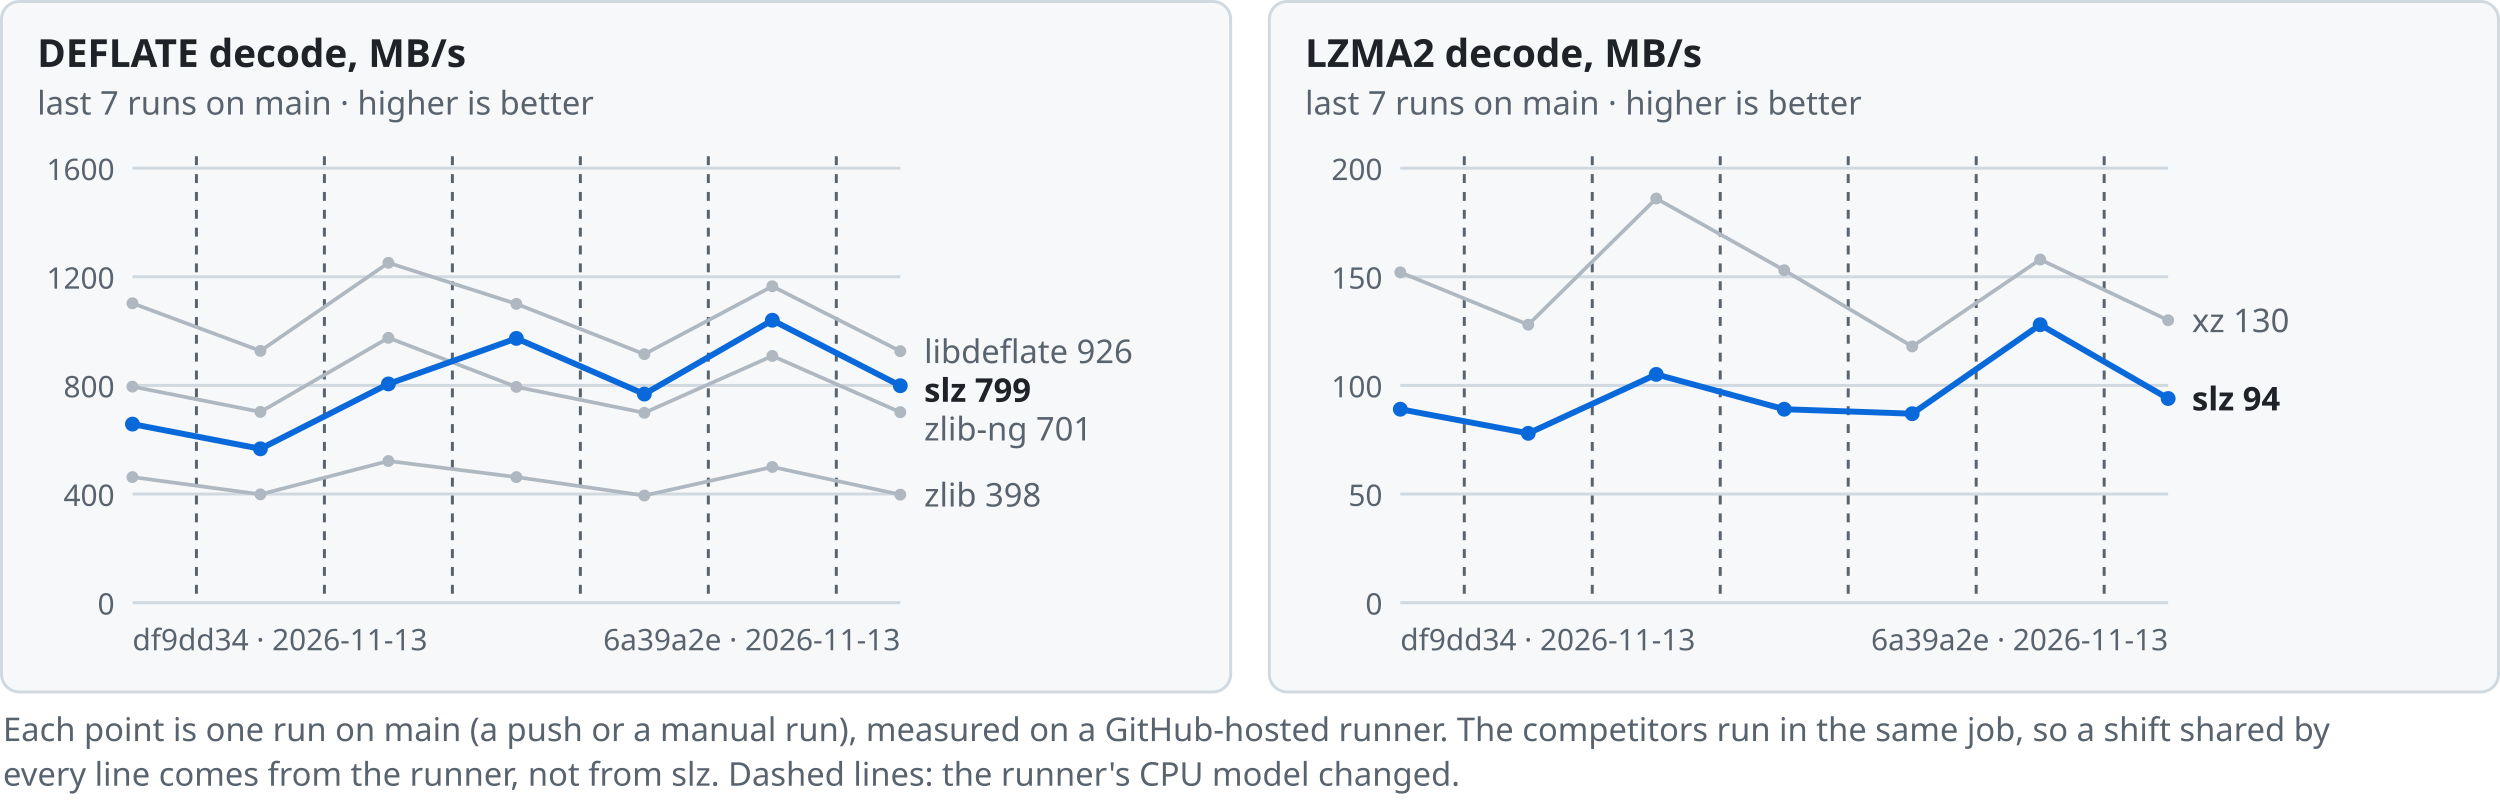
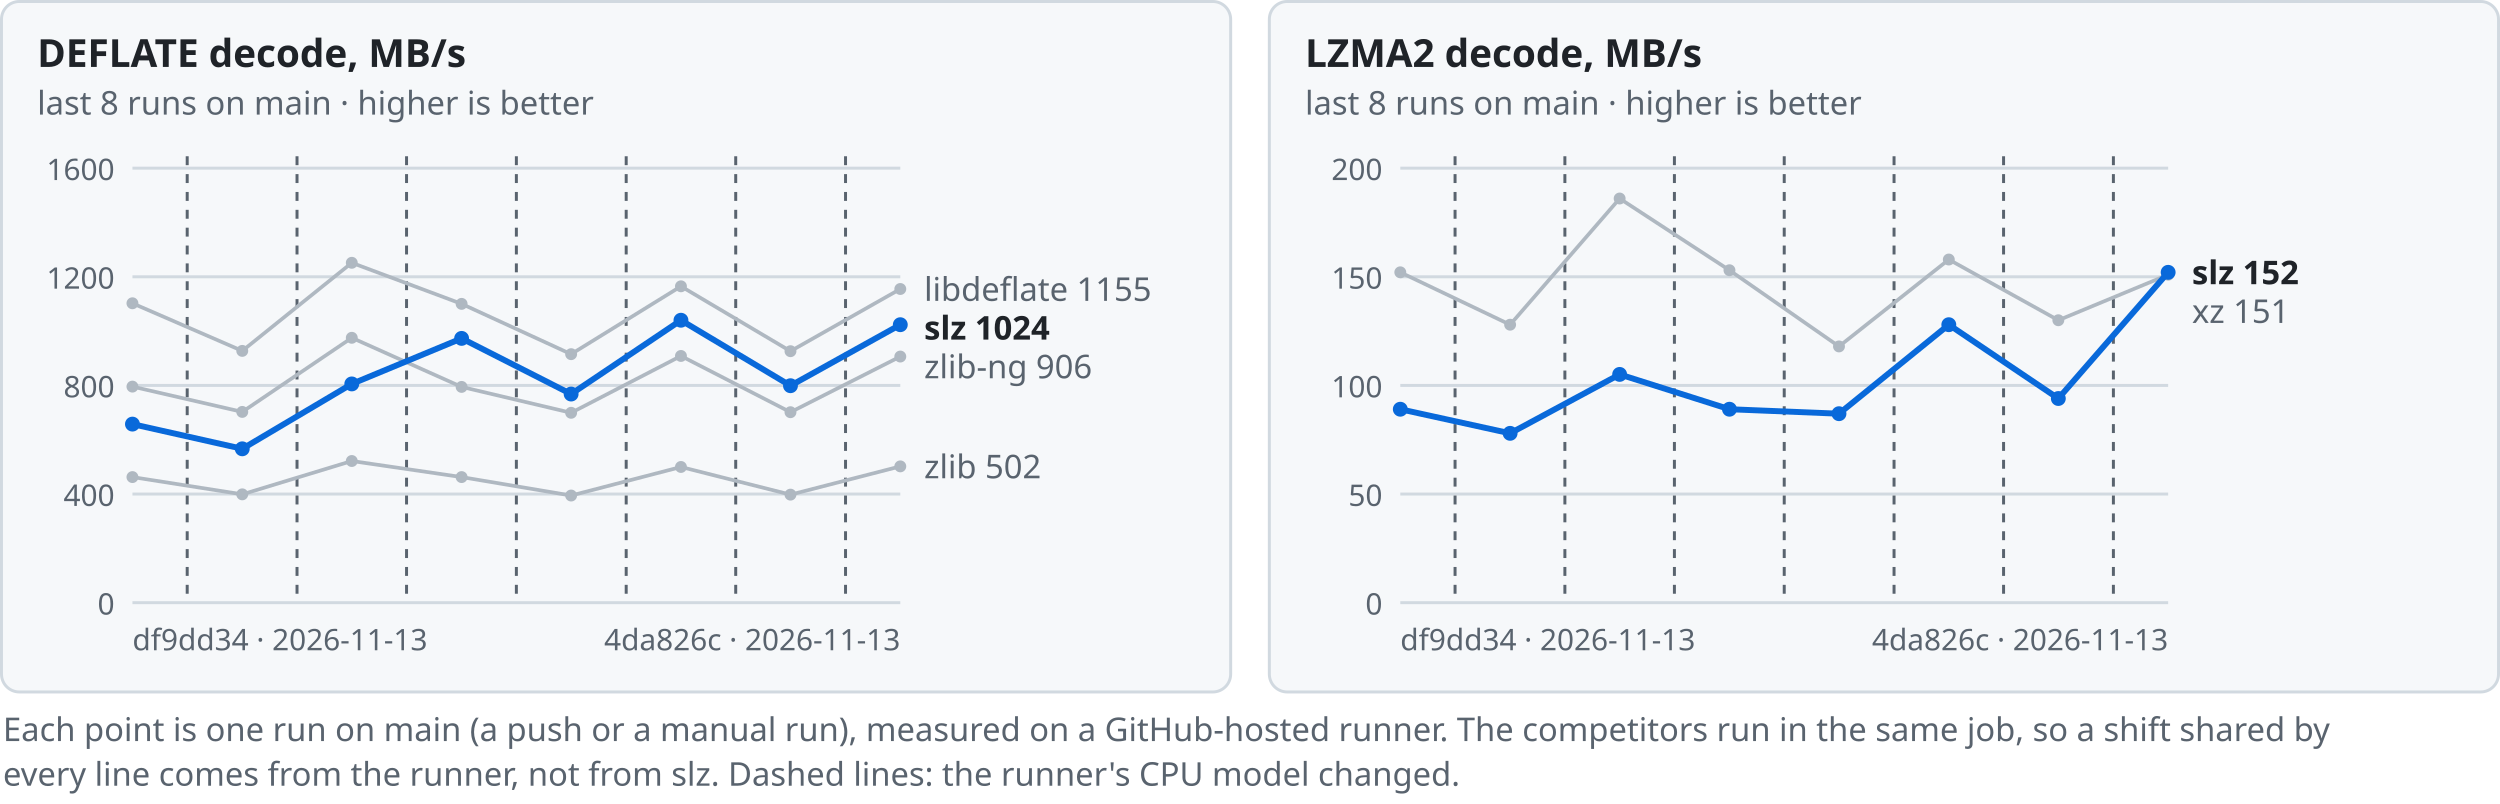
<svg xmlns="http://www.w3.org/2000/svg" width="840" height="270" viewBox="0 0 840 270" role="img" aria-labelledby="title desc">
  <style>text{font-family:-apple-system,BlinkMacSystemFont,'Segoe UI','Noto Sans',Helvetica,Arial,sans-serif;font-variant-numeric:tabular-nums}</style>
  <rect x="0.5" y="0.5" width="413.0" height="232.0" fill="#f6f8fa" rx="6" stroke="#d1d9e0" />
  <text x="12.5" y="22.5" font-size="13" fill="#1f2328" font-weight="600">DEFLATE decode, MB/s</text>
-   <text x="12.5" y="38.5" font-size="11" fill="#59636e">last 7 runs on main · higher is better</text>
+   <text x="12.5" y="38.5" font-size="11" fill="#59636e">last 8 runs on main · higher is better</text>
  <line x1="44.5" y1="202.5" x2="302.5" y2="202.5" stroke="#d1d9e0" stroke-width="1" />
  <text x="38.5" y="206.5" font-size="10" fill="#59636e" text-anchor="end">0</text>
  <line x1="44.5" y1="166.0" x2="302.5" y2="166.0" stroke="#d1d9e0" stroke-width="1" />
  <text x="38.5" y="170.0" font-size="10" fill="#59636e" text-anchor="end">400</text>
  <line x1="44.5" y1="129.5" x2="302.5" y2="129.5" stroke="#d1d9e0" stroke-width="1" />
  <text x="38.5" y="133.5" font-size="10" fill="#59636e" text-anchor="end">800</text>
  <line x1="44.5" y1="93.0" x2="302.5" y2="93.0" stroke="#d1d9e0" stroke-width="1" />
  <text x="38.5" y="97.0" font-size="10" fill="#59636e" text-anchor="end">1200</text>
  <line x1="44.5" y1="56.5" x2="302.5" y2="56.5" stroke="#d1d9e0" stroke-width="1" />
  <text x="38.5" y="60.5" font-size="10" fill="#59636e" text-anchor="end">1600</text>
-   <line x1="66.0" y1="52.5" x2="66.0" y2="202.5" stroke="#59636e" stroke-width="1" stroke-dasharray="3 3" />
-   <line x1="109.0" y1="52.5" x2="109.0" y2="202.5" stroke="#59636e" stroke-width="1" stroke-dasharray="3 3" />
-   <line x1="152.0" y1="52.5" x2="152.0" y2="202.5" stroke="#59636e" stroke-width="1" stroke-dasharray="3 3" />
-   <line x1="195.0" y1="52.5" x2="195.0" y2="202.5" stroke="#59636e" stroke-width="1" stroke-dasharray="3 3" />
-   <line x1="238.0" y1="52.5" x2="238.0" y2="202.5" stroke="#59636e" stroke-width="1" stroke-dasharray="3 3" />
-   <line x1="281.0" y1="52.5" x2="281.0" y2="202.5" stroke="#59636e" stroke-width="1" stroke-dasharray="3 3" />
-   <polyline points="44.5,101.9 87.5,117.9 130.5,88.3 173.5,102.1 216.5,119.0 259.5,96.2 302.5,118.0" fill="none" stroke="#afb8c1" stroke-width="1.25" stroke-linejoin="round" stroke-linecap="round" />
+   <line x1="62.9" y1="52.5" x2="62.9" y2="202.5" stroke="#59636e" stroke-width="1" stroke-dasharray="3 3" />
+   <line x1="99.8" y1="52.5" x2="99.8" y2="202.5" stroke="#59636e" stroke-width="1" stroke-dasharray="3 3" />
+   <line x1="136.6" y1="52.5" x2="136.6" y2="202.5" stroke="#59636e" stroke-width="1" stroke-dasharray="3 3" />
+   <line x1="173.5" y1="52.5" x2="173.5" y2="202.5" stroke="#59636e" stroke-width="1" stroke-dasharray="3 3" />
+   <line x1="210.4" y1="52.5" x2="210.4" y2="202.5" stroke="#59636e" stroke-width="1" stroke-dasharray="3 3" />
+   <line x1="247.2" y1="52.5" x2="247.2" y2="202.5" stroke="#59636e" stroke-width="1" stroke-dasharray="3 3" />
+   <line x1="284.1" y1="52.5" x2="284.1" y2="202.5" stroke="#59636e" stroke-width="1" stroke-dasharray="3 3" />
+   <polyline points="44.5,101.9 81.4,117.9 118.2,88.3 155.1,102.1 191.9,119.0 228.8,96.2 265.6,118.0 302.5,97.1" fill="none" stroke="#afb8c1" stroke-width="1.25" stroke-linejoin="round" stroke-linecap="round" />
  <circle cx="44.5" cy="101.9" r="2" fill="#afb8c1" />
-   <circle cx="87.5" cy="117.9" r="2" fill="#afb8c1" />
-   <circle cx="130.5" cy="88.3" r="2" fill="#afb8c1" />
-   <circle cx="173.5" cy="102.1" r="2" fill="#afb8c1" />
-   <circle cx="216.5" cy="119.0" r="2" fill="#afb8c1" />
-   <circle cx="259.5" cy="96.2" r="2" fill="#afb8c1" />
-   <circle cx="302.5" cy="118.0" r="2" fill="#afb8c1" />
-   <polyline points="44.5,129.9 87.5,138.4 130.5,113.5 173.5,130.0 216.5,138.7 259.5,119.6 302.5,138.5" fill="none" stroke="#afb8c1" stroke-width="1.25" stroke-linejoin="round" stroke-linecap="round" />
+   <circle cx="81.4" cy="117.9" r="2" fill="#afb8c1" />
+   <circle cx="118.2" cy="88.3" r="2" fill="#afb8c1" />
+   <circle cx="155.1" cy="102.1" r="2" fill="#afb8c1" />
+   <circle cx="191.9" cy="119.0" r="2" fill="#afb8c1" />
+   <circle cx="228.8" cy="96.2" r="2" fill="#afb8c1" />
+   <circle cx="265.6" cy="118.0" r="2" fill="#afb8c1" />
+   <circle cx="302.5" cy="97.1" r="2" fill="#afb8c1" />
+   <polyline points="44.5,129.9 81.4,138.4 118.2,113.5 155.1,130.0 191.9,138.7 228.8,119.6 265.6,138.5 302.5,119.8" fill="none" stroke="#afb8c1" stroke-width="1.25" stroke-linejoin="round" stroke-linecap="round" />
  <circle cx="44.5" cy="129.9" r="2" fill="#afb8c1" />
-   <circle cx="87.5" cy="138.4" r="2" fill="#afb8c1" />
-   <circle cx="130.5" cy="113.5" r="2" fill="#afb8c1" />
-   <circle cx="173.5" cy="130.0" r="2" fill="#afb8c1" />
-   <circle cx="216.5" cy="138.7" r="2" fill="#afb8c1" />
-   <circle cx="259.5" cy="119.6" r="2" fill="#afb8c1" />
-   <circle cx="302.5" cy="138.5" r="2" fill="#afb8c1" />
-   <polyline points="44.5,160.3 87.5,166.1 130.5,154.9 173.5,160.3 216.5,166.5 259.5,156.9 302.5,166.2" fill="none" stroke="#afb8c1" stroke-width="1.25" stroke-linejoin="round" stroke-linecap="round" />
+   <circle cx="81.4" cy="138.4" r="2" fill="#afb8c1" />
+   <circle cx="118.2" cy="113.5" r="2" fill="#afb8c1" />
+   <circle cx="155.1" cy="130.0" r="2" fill="#afb8c1" />
+   <circle cx="191.9" cy="138.7" r="2" fill="#afb8c1" />
+   <circle cx="228.8" cy="119.6" r="2" fill="#afb8c1" />
+   <circle cx="265.6" cy="138.5" r="2" fill="#afb8c1" />
+   <circle cx="302.5" cy="119.8" r="2" fill="#afb8c1" />
+   <polyline points="44.5,160.3 81.4,166.1 118.2,154.9 155.1,160.3 191.9,166.5 228.8,156.9 265.6,166.2 302.5,156.7" fill="none" stroke="#afb8c1" stroke-width="1.25" stroke-linejoin="round" stroke-linecap="round" />
  <circle cx="44.5" cy="160.3" r="2" fill="#afb8c1" />
-   <circle cx="87.5" cy="166.1" r="2" fill="#afb8c1" />
-   <circle cx="130.5" cy="154.9" r="2" fill="#afb8c1" />
-   <circle cx="173.5" cy="160.3" r="2" fill="#afb8c1" />
-   <circle cx="216.5" cy="166.5" r="2" fill="#afb8c1" />
-   <circle cx="259.5" cy="156.9" r="2" fill="#afb8c1" />
-   <circle cx="302.5" cy="166.2" r="2" fill="#afb8c1" />
-   <polyline points="44.5,142.5 87.5,150.8 130.5,129.0 173.5,113.7 216.5,132.4 259.5,107.6 302.5,129.6" fill="none" stroke="#0969da" stroke-width="2" stroke-linejoin="round" stroke-linecap="round" />
+   <circle cx="81.4" cy="166.1" r="2" fill="#afb8c1" />
+   <circle cx="118.2" cy="154.9" r="2" fill="#afb8c1" />
+   <circle cx="155.1" cy="160.3" r="2" fill="#afb8c1" />
+   <circle cx="191.9" cy="166.5" r="2" fill="#afb8c1" />
+   <circle cx="228.8" cy="156.9" r="2" fill="#afb8c1" />
+   <circle cx="265.6" cy="166.2" r="2" fill="#afb8c1" />
+   <circle cx="302.5" cy="156.7" r="2" fill="#afb8c1" />
+   <polyline points="44.5,142.5 81.4,150.8 118.2,129.0 155.1,113.7 191.9,132.4 228.8,107.6 265.6,129.6 302.5,109.1" fill="none" stroke="#0969da" stroke-width="2" stroke-linejoin="round" stroke-linecap="round" />
  <circle cx="44.5" cy="142.5" r="2.5" fill="#0969da" />
-   <circle cx="87.5" cy="150.8" r="2.5" fill="#0969da" />
-   <circle cx="130.5" cy="129.0" r="2.5" fill="#0969da" />
-   <circle cx="173.5" cy="113.7" r="2.5" fill="#0969da" />
-   <circle cx="216.5" cy="132.4" r="2.5" fill="#0969da" />
-   <circle cx="259.5" cy="107.6" r="2.5" fill="#0969da" />
-   <circle cx="302.5" cy="129.6" r="2.5" fill="#0969da" />
-   <text x="310.5" y="122.0" font-size="11" fill="#59636e">libdeflate 926</text>
-   <text x="310.5" y="135.0" font-size="11" fill="#1f2328" font-weight="600">slz 799</text>
-   <text x="310.5" y="148.0" font-size="11" fill="#59636e">zlib-ng 701</text>
-   <text x="310.5" y="170.2" font-size="11" fill="#59636e">zlib 398</text>
+   <circle cx="81.4" cy="150.8" r="2.5" fill="#0969da" />
+   <circle cx="118.2" cy="129.0" r="2.5" fill="#0969da" />
+   <circle cx="155.1" cy="113.7" r="2.5" fill="#0969da" />
+   <circle cx="191.9" cy="132.4" r="2.5" fill="#0969da" />
+   <circle cx="228.8" cy="107.6" r="2.5" fill="#0969da" />
+   <circle cx="265.6" cy="129.6" r="2.5" fill="#0969da" />
+   <circle cx="302.5" cy="109.1" r="2.5" fill="#0969da" />
+   <text x="310.5" y="101.1" font-size="11" fill="#59636e">libdeflate 1155</text>
+   <text x="310.5" y="114.1" font-size="11" fill="#1f2328" font-weight="600">slz 1024</text>
+   <text x="310.5" y="127.1" font-size="11" fill="#59636e">zlib-ng 906</text>
+   <text x="310.5" y="160.7" font-size="11" fill="#59636e">zlib 502</text>
  <text x="44.5" y="218.5" font-size="10" fill="#59636e">df9dd34 · 2026-11-13</text>
-   <text x="302.5" y="218.5" font-size="10" fill="#59636e" text-anchor="end">6a39a2e · 2026-11-13</text>
+   <text x="302.5" y="218.5" font-size="10" fill="#59636e" text-anchor="end">4da826c · 2026-11-13</text>
  <rect x="426.5" y="0.5" width="413.0" height="232.0" fill="#f6f8fa" rx="6" stroke="#d1d9e0" />
  <text x="438.5" y="22.5" font-size="13" fill="#1f2328" font-weight="600">LZMA2 decode, MB/s</text>
-   <text x="438.5" y="38.5" font-size="11" fill="#59636e">last 7 runs on main · higher is better</text>
+   <text x="438.5" y="38.5" font-size="11" fill="#59636e">last 8 runs on main · higher is better</text>
  <line x1="470.5" y1="202.5" x2="728.5" y2="202.5" stroke="#d1d9e0" stroke-width="1" />
  <text x="464.5" y="206.5" font-size="10" fill="#59636e" text-anchor="end">0</text>
  <line x1="470.5" y1="166.0" x2="728.5" y2="166.0" stroke="#d1d9e0" stroke-width="1" />
  <text x="464.5" y="170.0" font-size="10" fill="#59636e" text-anchor="end">50</text>
  <line x1="470.5" y1="129.5" x2="728.5" y2="129.5" stroke="#d1d9e0" stroke-width="1" />
  <text x="464.5" y="133.5" font-size="10" fill="#59636e" text-anchor="end">100</text>
  <line x1="470.5" y1="93.0" x2="728.5" y2="93.0" stroke="#d1d9e0" stroke-width="1" />
  <text x="464.5" y="97.0" font-size="10" fill="#59636e" text-anchor="end">150</text>
  <line x1="470.5" y1="56.5" x2="728.5" y2="56.5" stroke="#d1d9e0" stroke-width="1" />
  <text x="464.5" y="60.5" font-size="10" fill="#59636e" text-anchor="end">200</text>
-   <line x1="492.0" y1="52.5" x2="492.0" y2="202.5" stroke="#59636e" stroke-width="1" stroke-dasharray="3 3" />
-   <line x1="535.0" y1="52.5" x2="535.0" y2="202.5" stroke="#59636e" stroke-width="1" stroke-dasharray="3 3" />
-   <line x1="578.0" y1="52.5" x2="578.0" y2="202.5" stroke="#59636e" stroke-width="1" stroke-dasharray="3 3" />
-   <line x1="621.0" y1="52.5" x2="621.0" y2="202.5" stroke="#59636e" stroke-width="1" stroke-dasharray="3 3" />
-   <line x1="664.0" y1="52.5" x2="664.0" y2="202.5" stroke="#59636e" stroke-width="1" stroke-dasharray="3 3" />
-   <line x1="707.0" y1="52.5" x2="707.0" y2="202.5" stroke="#59636e" stroke-width="1" stroke-dasharray="3 3" />
-   <polyline points="470.5,91.5 513.5,109.1 556.5,66.7 599.5,90.8 642.5,116.4 685.5,87.2 728.5,107.6" fill="none" stroke="#afb8c1" stroke-width="1.25" stroke-linejoin="round" stroke-linecap="round" />
+   <line x1="488.9" y1="52.5" x2="488.9" y2="202.5" stroke="#59636e" stroke-width="1" stroke-dasharray="3 3" />
+   <line x1="525.8" y1="52.5" x2="525.8" y2="202.5" stroke="#59636e" stroke-width="1" stroke-dasharray="3 3" />
+   <line x1="562.6" y1="52.5" x2="562.6" y2="202.5" stroke="#59636e" stroke-width="1" stroke-dasharray="3 3" />
+   <line x1="599.5" y1="52.5" x2="599.5" y2="202.5" stroke="#59636e" stroke-width="1" stroke-dasharray="3 3" />
+   <line x1="636.4" y1="52.5" x2="636.4" y2="202.5" stroke="#59636e" stroke-width="1" stroke-dasharray="3 3" />
+   <line x1="673.2" y1="52.5" x2="673.2" y2="202.5" stroke="#59636e" stroke-width="1" stroke-dasharray="3 3" />
+   <line x1="710.1" y1="52.5" x2="710.1" y2="202.5" stroke="#59636e" stroke-width="1" stroke-dasharray="3 3" />
+   <polyline points="470.5,91.5 507.4,109.1 544.2,66.7 581.1,90.8 617.9,116.4 654.8,87.2 691.6,107.6 728.5,92.3" fill="none" stroke="#afb8c1" stroke-width="1.25" stroke-linejoin="round" stroke-linecap="round" />
  <circle cx="470.5" cy="91.5" r="2" fill="#afb8c1" />
-   <circle cx="513.5" cy="109.1" r="2" fill="#afb8c1" />
-   <circle cx="556.5" cy="66.7" r="2" fill="#afb8c1" />
-   <circle cx="599.5" cy="90.8" r="2" fill="#afb8c1" />
-   <circle cx="642.5" cy="116.4" r="2" fill="#afb8c1" />
-   <circle cx="685.5" cy="87.2" r="2" fill="#afb8c1" />
-   <circle cx="728.5" cy="107.6" r="2" fill="#afb8c1" />
-   <polyline points="470.5,137.5 513.5,145.6 556.5,125.8 599.5,137.5 642.5,139.0 685.5,109.1 728.5,133.9" fill="none" stroke="#0969da" stroke-width="2" stroke-linejoin="round" stroke-linecap="round" />
+   <circle cx="507.4" cy="109.1" r="2" fill="#afb8c1" />
+   <circle cx="544.2" cy="66.7" r="2" fill="#afb8c1" />
+   <circle cx="581.1" cy="90.8" r="2" fill="#afb8c1" />
+   <circle cx="617.9" cy="116.4" r="2" fill="#afb8c1" />
+   <circle cx="654.8" cy="87.2" r="2" fill="#afb8c1" />
+   <circle cx="691.6" cy="107.6" r="2" fill="#afb8c1" />
+   <circle cx="728.5" cy="92.3" r="2" fill="#afb8c1" />
+   <polyline points="470.5,137.5 507.4,145.6 544.2,125.8 581.1,137.5 617.9,139.0 654.8,109.1 691.6,133.9 728.5,91.5" fill="none" stroke="#0969da" stroke-width="2" stroke-linejoin="round" stroke-linecap="round" />
  <circle cx="470.5" cy="137.5" r="2.5" fill="#0969da" />
-   <circle cx="513.5" cy="145.6" r="2.5" fill="#0969da" />
-   <circle cx="556.5" cy="125.8" r="2.5" fill="#0969da" />
-   <circle cx="599.5" cy="137.5" r="2.5" fill="#0969da" />
-   <circle cx="642.5" cy="139.0" r="2.5" fill="#0969da" />
-   <circle cx="685.5" cy="109.1" r="2.5" fill="#0969da" />
-   <circle cx="728.5" cy="133.9" r="2.5" fill="#0969da" />
-   <text x="736.5" y="111.6" font-size="11" fill="#59636e">xz 130</text>
-   <text x="736.5" y="137.9" font-size="11" fill="#1f2328" font-weight="600">slz 94</text>
+   <circle cx="507.4" cy="145.6" r="2.5" fill="#0969da" />
+   <circle cx="544.2" cy="125.8" r="2.5" fill="#0969da" />
+   <circle cx="581.1" cy="137.5" r="2.5" fill="#0969da" />
+   <circle cx="617.9" cy="139.0" r="2.5" fill="#0969da" />
+   <circle cx="654.8" cy="109.1" r="2.5" fill="#0969da" />
+   <circle cx="691.6" cy="133.9" r="2.5" fill="#0969da" />
+   <circle cx="728.5" cy="91.5" r="2.5" fill="#0969da" />
+   <text x="736.5" y="95.5" font-size="11" fill="#1f2328" font-weight="600">slz 152</text>
+   <text x="736.5" y="108.5" font-size="11" fill="#59636e">xz 151</text>
  <text x="470.5" y="218.5" font-size="10" fill="#59636e">df9dd34 · 2026-11-13</text>
-   <text x="728.5" y="218.5" font-size="10" fill="#59636e" text-anchor="end">6a39a2e · 2026-11-13</text>
+   <text x="728.5" y="218.5" font-size="10" fill="#59636e" text-anchor="end">4da826c · 2026-11-13</text>
  <text x="1.0" y="249.0" font-size="11" fill="#59636e">Each point is one run on main (a push or a manual run), measured on a GitHub-hosted runner. The competitors run in the same job, so a shift shared by</text>
  <text x="1.0" y="264.0" font-size="11" fill="#59636e">every line comes from the runner, not from slz. Dashed lines: the runner's CPU model changed.</text>
</svg>
